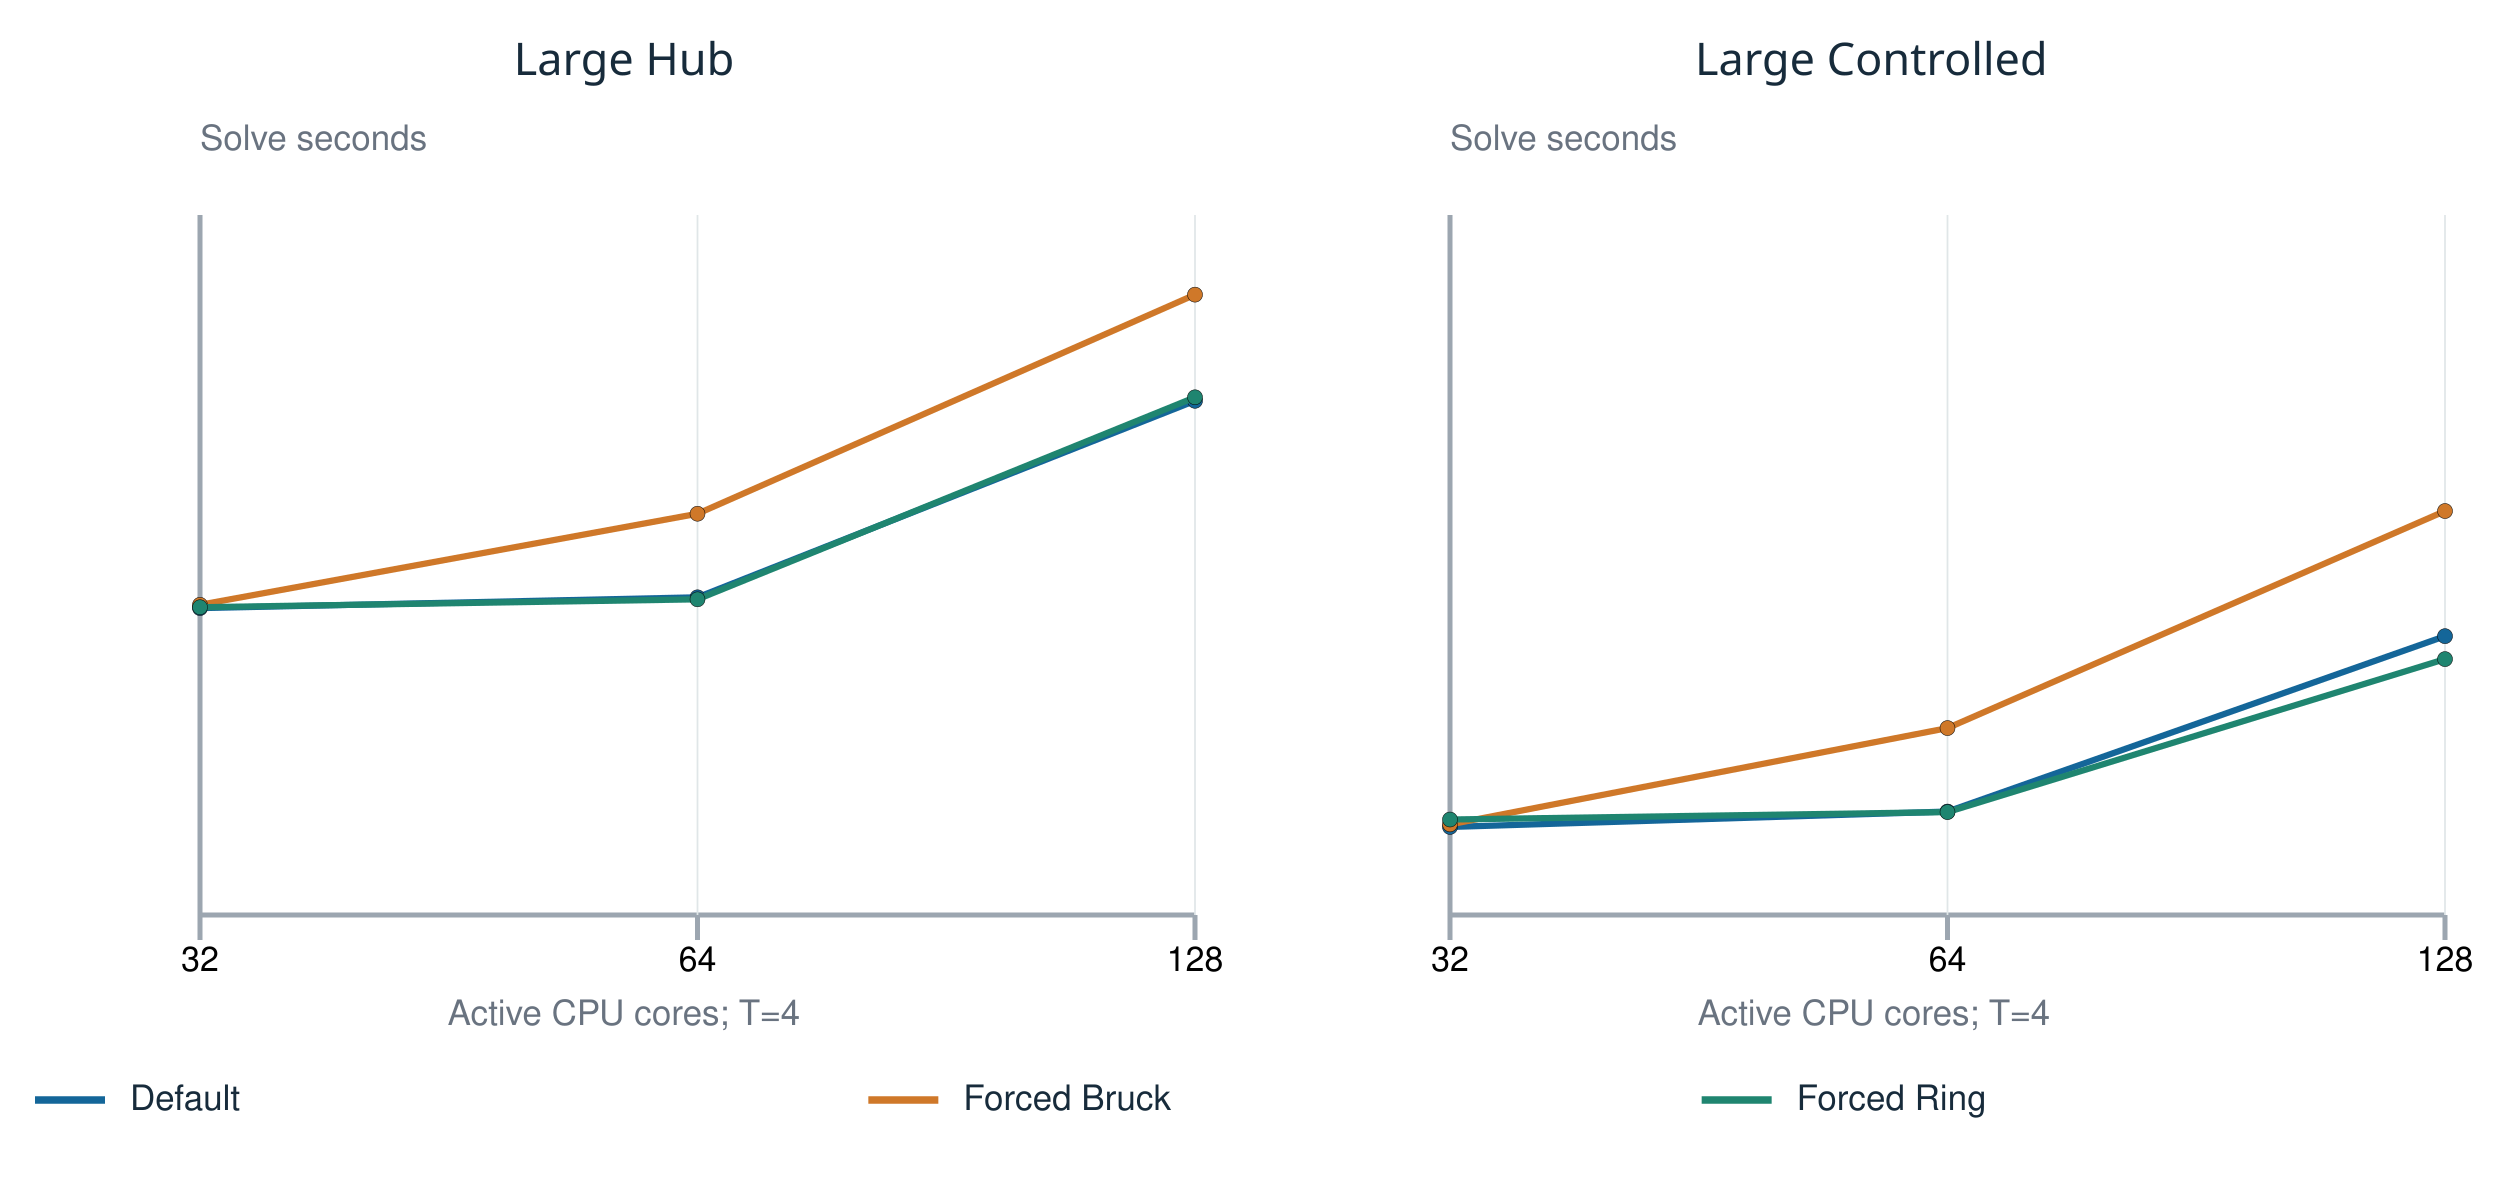
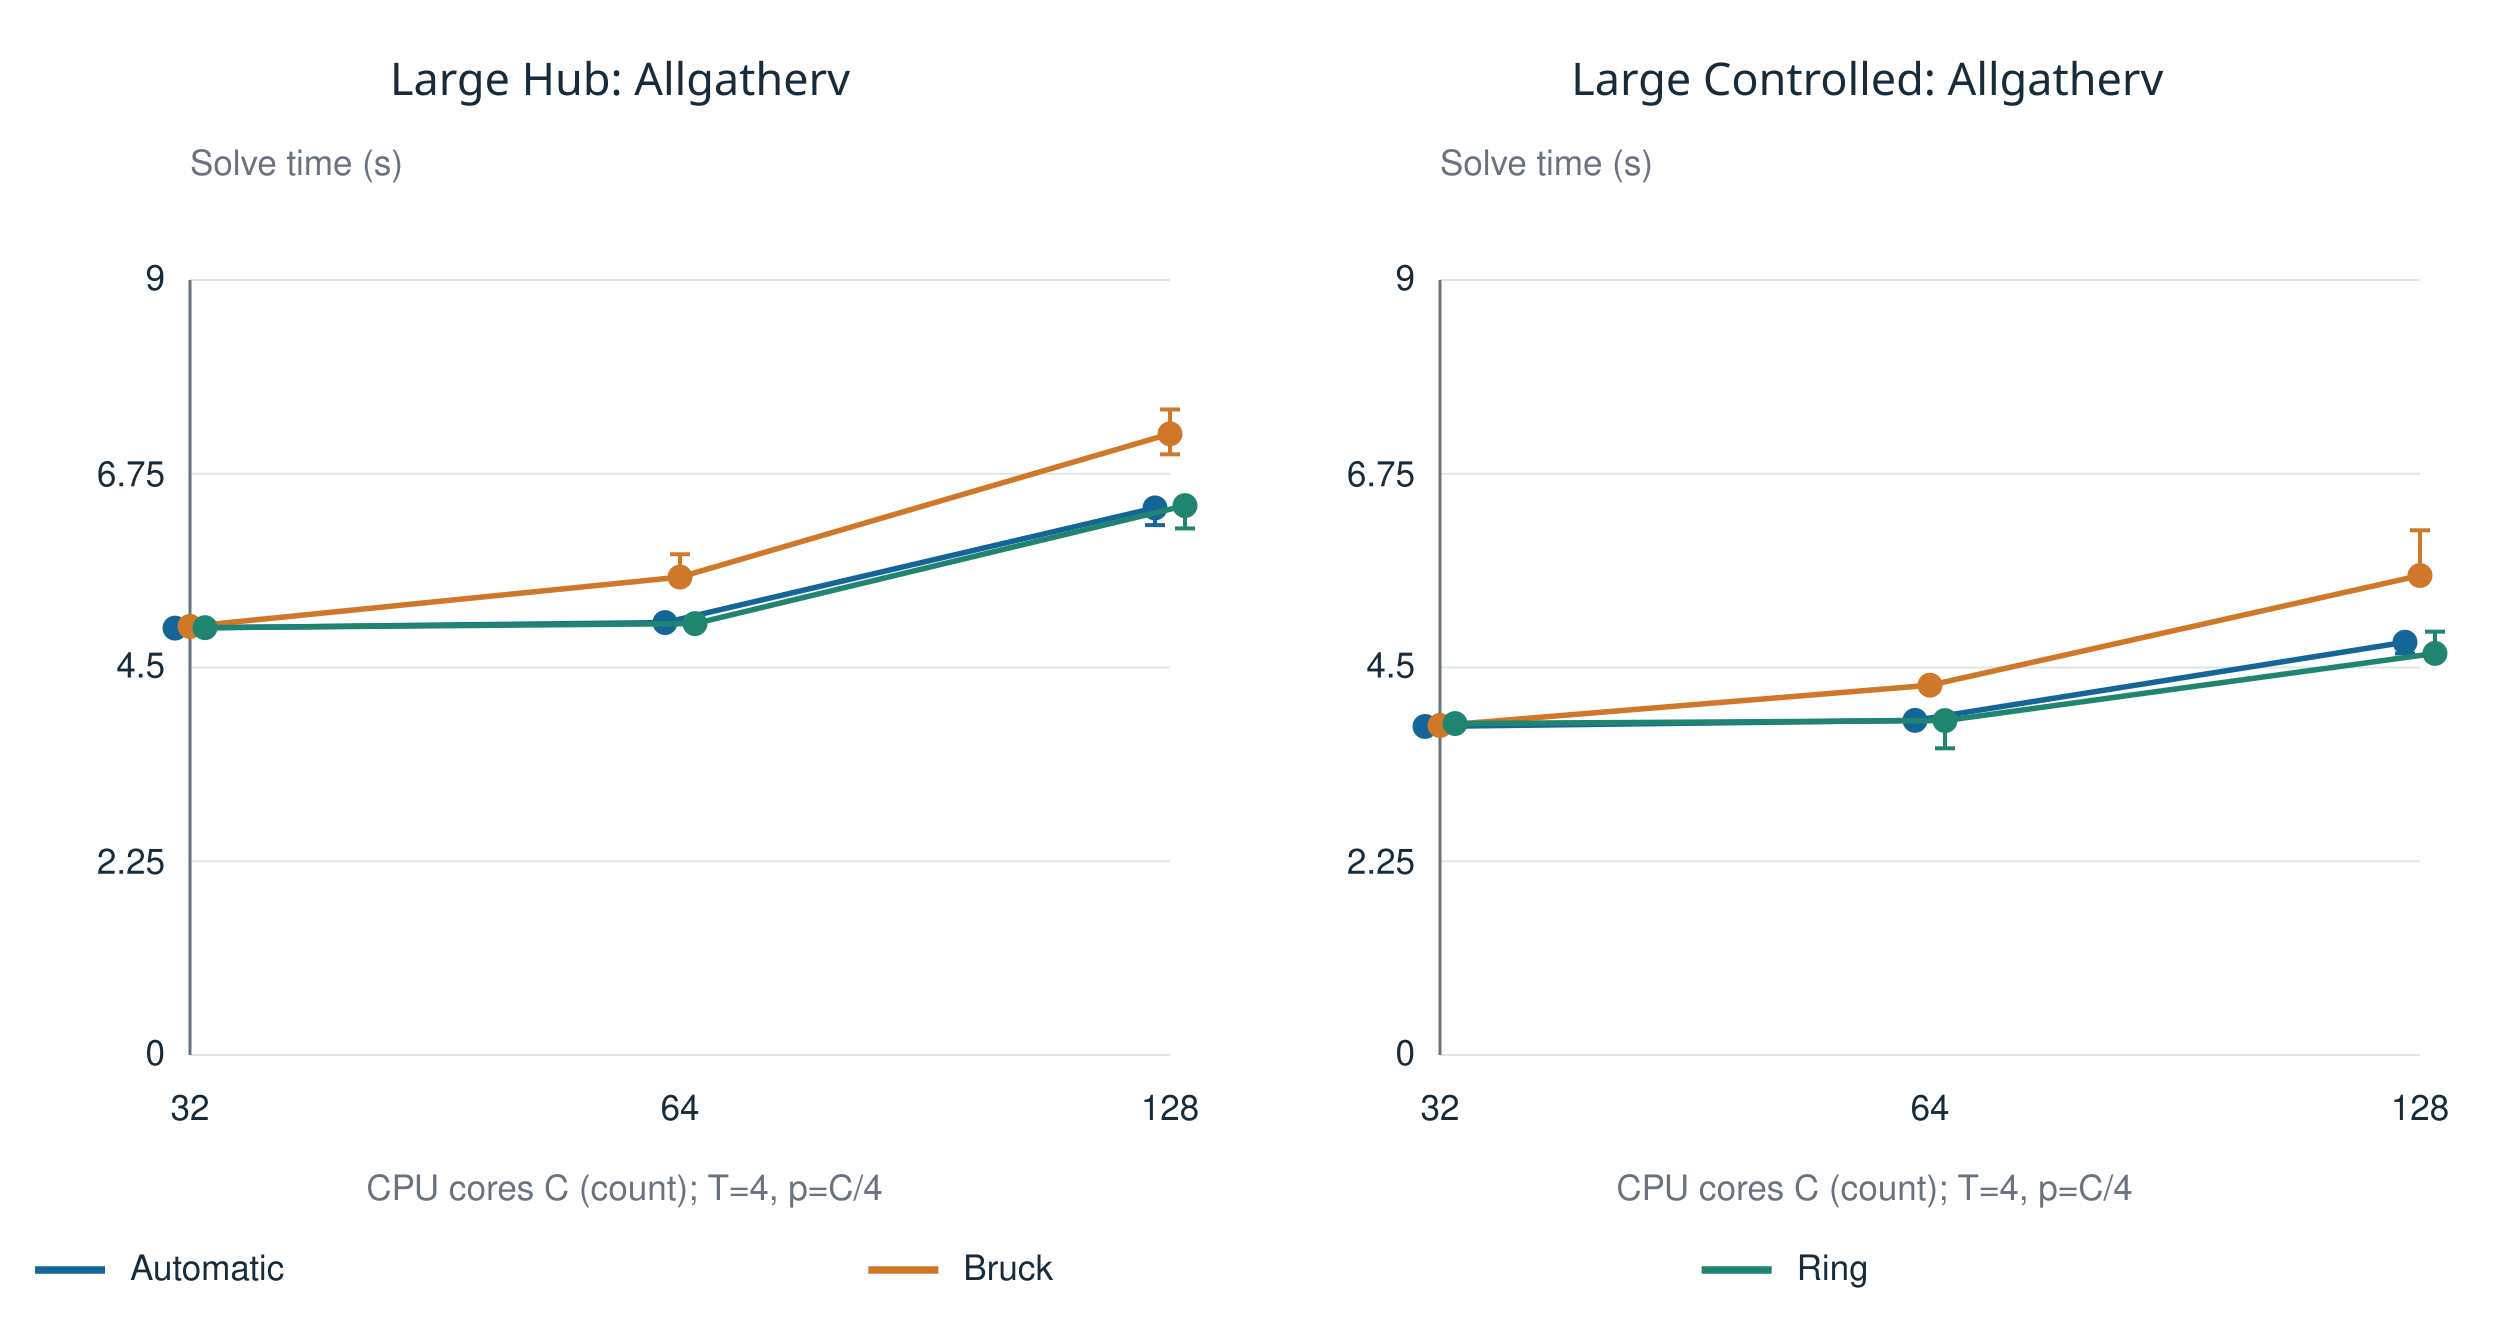
- <svg xmlns="http://www.w3.org/2000/svg" width="500" height="240" preserveAspectRatio="xMinYMin meet" viewBox="0 0 500 240" version="1.0" fill-rule="evenodd">
+ <svg xmlns="http://www.w3.org/2000/svg" width="500" height="265" preserveAspectRatio="xMinYMin meet" viewBox="0 0 500 265" version="1.0" fill-rule="evenodd">
  <clipPath id="clip">
-     <rect x="0" y="0" width="500" height="240" />
+     <rect x="0" y="0" width="500" height="265" />
  </clipPath>
-   <g id="group" transform="scale(1,-1) translate(0,-240)" style="clip-path: url(#clip)">
+   <g id="group" transform="scale(1,-1) translate(0,-265)" style="clip-path: url(#clip)">
    <g transform="">
-       <g transform="">
-         <g transform="">
-           <g transform="">
-             <path d="M 40,57 L 239,57 Z" style="stroke: rgb(61%,65%,69%); stroke-linecap: butt; stroke-width: 1;" />
-           </g>
-           <g transform="">
-             <path d="M 40,57 L 40,52 Z" style="stroke: rgb(61%,65%,69%); stroke-linecap: butt; stroke-width: 1;" />
-             <path d="M 139.5,57 L 139.5,52 Z" style="stroke: rgb(61%,65%,69%); stroke-linecap: butt; stroke-width: 1;" />
-             <path d="M 239,57 L 239,52 Z" style="stroke: rgb(61%,65%,69%); stroke-linecap: butt; stroke-width: 1;" />
-           </g>
-           <g transform="">
-             <g transform=" matrix(1,0,0,1,40,52)">
-               <text x="-3.781" y="-6.8" style="font-family: Helvetica; font-size: 6.8px;fill: rgb(0%,0%,0%); stroke:none;" transform="translate(0,-13) scale(1,-1)">32</text>
-             </g>
-             <g transform=" matrix(1,0,0,1,139.5,52)">
-               <text x="-3.781" y="-6.8" style="font-family: Helvetica; font-size: 6.8px;fill: rgb(0%,0%,0%); stroke:none;" transform="translate(0,-13) scale(1,-1)">64</text>
-             </g>
-             <g transform=" matrix(1,0,0,1,239,52)">
-               <text x="-5.671" y="-6.8" style="font-family: Helvetica; font-size: 6.8px;fill: rgb(0%,0%,0%); stroke:none;" transform="translate(0,-13) scale(1,-1)">128</text>
-             </g>
-           </g>
-         </g>
-         <g transform="">
-           <g transform="">
-             <path d="M 40,57 L 40,197 Z" style="stroke: rgb(61%,65%,69%); stroke-linecap: butt; stroke-width: 1;" />
-           </g>
-           <g transform="" />
-           <g transform="" />
-         </g>
-         <path d="M 139.5,57 L 139.5,197 Z" style="stroke: rgb(88%,90%,91%); stroke-linecap: butt; stroke-width: 0.35;" />
-         <path d="M 239,57 L 239,197 Z" style="stroke: rgb(88%,90%,91%); stroke-linecap: butt; stroke-width: 0.35;" />
-         <g transform="">
-           <polyline points="40 118.379, 139.5 120.537, 239 159.838" style="stroke: rgb(8%,40%,60%); stroke-linecap: round; stroke-width: 1.25; fill: None; fill-rule: evenodd;" />
-           <circle cx="40.0" cy="118.379" r="1.5" style="stroke: rgb(0%,0%,0%); stroke-linecap: butt; stroke-width: 0.1; fill: rgb(8%,40%,60%); fill-rule: evenodd;" />
-           <circle cx="139.5" cy="120.537" r="1.5" style="stroke: rgb(0%,0%,0%); stroke-linecap: butt; stroke-width: 0.1; fill: rgb(8%,40%,60%); fill-rule: evenodd;" />
-           <circle cx="239.0" cy="159.838" r="1.5" style="stroke: rgb(0%,0%,0%); stroke-linecap: butt; stroke-width: 0.1; fill: rgb(8%,40%,60%); fill-rule: evenodd;" />
-           <polyline points="40 119.04, 139.5 137.254, 239 181.071" style="stroke: rgb(81%,47%,16%); stroke-linecap: round; stroke-width: 1.25; fill: None; fill-rule: evenodd;" />
-           <circle cx="40.0" cy="119.04" r="1.5" style="stroke: rgb(0%,0%,0%); stroke-linecap: butt; stroke-width: 0.1; fill: rgb(81%,47%,16%); fill-rule: evenodd;" />
-           <circle cx="139.5" cy="137.254" r="1.5" style="stroke: rgb(0%,0%,0%); stroke-linecap: butt; stroke-width: 0.1; fill: rgb(81%,47%,16%); fill-rule: evenodd;" />
-           <circle cx="239.0" cy="181.071" r="1.5" style="stroke: rgb(0%,0%,0%); stroke-linecap: butt; stroke-width: 0.1; fill: rgb(81%,47%,16%); fill-rule: evenodd;" />
-           <polyline points="40 118.555, 139.5 120.135, 239 160.542" style="stroke: rgb(12%,52%,44%); stroke-linecap: round; stroke-width: 1.25; fill: None; fill-rule: evenodd;" />
-           <circle cx="40.0" cy="118.555" r="1.5" style="stroke: rgb(0%,0%,0%); stroke-linecap: butt; stroke-width: 0.1; fill: rgb(12%,52%,44%); fill-rule: evenodd;" />
-           <circle cx="139.5" cy="120.135" r="1.5" style="stroke: rgb(0%,0%,0%); stroke-linecap: butt; stroke-width: 0.1; fill: rgb(12%,52%,44%); fill-rule: evenodd;" />
-           <circle cx="239.0" cy="160.542" r="1.5" style="stroke: rgb(0%,0%,0%); stroke-linecap: butt; stroke-width: 0.1; fill: rgb(12%,52%,44%); fill-rule: evenodd;" />
-         </g>
-       </g>
-       <text x="102.748" y="225" style="font-family: Helvetica-Bold; font-size: 9px;fill: rgb(9%,17%,23%); stroke:none;" transform="translate(0,450) scale(1,-1)">Large Hub</text>
-       <text x="40.0" y="210" style="font-family: Helvetica; font-size: 7px;fill: rgb(41%,45%,50%); stroke:none;" transform="translate(0,420) scale(1,-1)">Solve seconds</text>
-       <text x="89.503" y="35" style="font-family: Helvetica; font-size: 7px;fill: rgb(41%,45%,50%); stroke:none;" transform="translate(0,70) scale(1,-1)">Active CPU cores; T=4</text>
-       <g transform="">
-         <g transform="">
-           <g transform="">
-             <path d="M 290,57 L 489,57 Z" style="stroke: rgb(61%,65%,69%); stroke-linecap: butt; stroke-width: 1;" />
-           </g>
-           <g transform="">
-             <path d="M 290,57 L 290,52 Z" style="stroke: rgb(61%,65%,69%); stroke-linecap: butt; stroke-width: 1;" />
-             <path d="M 389.5,57 L 389.5,52 Z" style="stroke: rgb(61%,65%,69%); stroke-linecap: butt; stroke-width: 1;" />
-             <path d="M 489,57 L 489,52 Z" style="stroke: rgb(61%,65%,69%); stroke-linecap: butt; stroke-width: 1;" />
-           </g>
-           <g transform="">
-             <g transform=" matrix(1,0,0,1,290,52)">
-               <text x="-3.781" y="-6.8" style="font-family: Helvetica; font-size: 6.8px;fill: rgb(0%,0%,0%); stroke:none;" transform="translate(0,-13) scale(1,-1)">32</text>
-             </g>
-             <g transform=" matrix(1,0,0,1,389.5,52)">
-               <text x="-3.781" y="-6.8" style="font-family: Helvetica; font-size: 6.8px;fill: rgb(0%,0%,0%); stroke:none;" transform="translate(0,-13) scale(1,-1)">64</text>
-             </g>
-             <g transform=" matrix(1,0,0,1,489,52)">
-               <text x="-5.671" y="-6.8" style="font-family: Helvetica; font-size: 6.8px;fill: rgb(0%,0%,0%); stroke:none;" transform="translate(0,-13) scale(1,-1)">128</text>
-             </g>
-           </g>
-         </g>
-         <g transform="">
-           <g transform="">
-             <path d="M 290,57 L 290,197 Z" style="stroke: rgb(61%,65%,69%); stroke-linecap: butt; stroke-width: 1;" />
-           </g>
-           <g transform="" />
-           <g transform="" />
-         </g>
-         <path d="M 389.5,57 L 389.5,197 Z" style="stroke: rgb(88%,90%,91%); stroke-linecap: butt; stroke-width: 0.35;" />
-         <path d="M 489,57 L 489,197 Z" style="stroke: rgb(88%,90%,91%); stroke-linecap: butt; stroke-width: 0.35;" />
-         <g transform="">
-           <polyline points="290 74.609, 389.5 77.691, 489 112.766" style="stroke: rgb(8%,40%,60%); stroke-linecap: round; stroke-width: 1.25; fill: None; fill-rule: evenodd;" />
-           <circle cx="290.0" cy="74.609" r="1.5" style="stroke: rgb(0%,0%,0%); stroke-linecap: butt; stroke-width: 0.1; fill: rgb(8%,40%,60%); fill-rule: evenodd;" />
-           <circle cx="389.5" cy="77.691" r="1.5" style="stroke: rgb(0%,0%,0%); stroke-linecap: butt; stroke-width: 0.1; fill: rgb(8%,40%,60%); fill-rule: evenodd;" />
-           <circle cx="489.0" cy="112.767" r="1.5" style="stroke: rgb(0%,0%,0%); stroke-linecap: butt; stroke-width: 0.1; fill: rgb(8%,40%,60%); fill-rule: evenodd;" />
-           <polyline points="290 75.119, 389.5 94.384, 489 137.795" style="stroke: rgb(81%,47%,16%); stroke-linecap: round; stroke-width: 1.25; fill: None; fill-rule: evenodd;" />
-           <circle cx="290.0" cy="75.119" r="1.5" style="stroke: rgb(0%,0%,0%); stroke-linecap: butt; stroke-width: 0.1; fill: rgb(81%,47%,16%); fill-rule: evenodd;" />
-           <circle cx="389.5" cy="94.384" r="1.5" style="stroke: rgb(0%,0%,0%); stroke-linecap: butt; stroke-width: 0.1; fill: rgb(81%,47%,16%); fill-rule: evenodd;" />
-           <circle cx="489.0" cy="137.795" r="1.5" style="stroke: rgb(0%,0%,0%); stroke-linecap: butt; stroke-width: 0.1; fill: rgb(81%,47%,16%); fill-rule: evenodd;" />
-           <polyline points="290 76.095, 389.5 77.58, 489 108.178" style="stroke: rgb(12%,52%,44%); stroke-linecap: round; stroke-width: 1.25; fill: None; fill-rule: evenodd;" />
-           <circle cx="290.0" cy="76.095" r="1.5" style="stroke: rgb(0%,0%,0%); stroke-linecap: butt; stroke-width: 0.1; fill: rgb(12%,52%,44%); fill-rule: evenodd;" />
-           <circle cx="389.5" cy="77.58" r="1.5" style="stroke: rgb(0%,0%,0%); stroke-linecap: butt; stroke-width: 0.1; fill: rgb(12%,52%,44%); fill-rule: evenodd;" />
-           <circle cx="489.0" cy="108.178" r="1.5" style="stroke: rgb(0%,0%,0%); stroke-linecap: butt; stroke-width: 0.1; fill: rgb(12%,52%,44%); fill-rule: evenodd;" />
-         </g>
-       </g>
-       <text x="338.995" y="225" style="font-family: Helvetica-Bold; font-size: 9px;fill: rgb(9%,17%,23%); stroke:none;" transform="translate(0,450) scale(1,-1)">Large Controlled</text>
-       <text x="290.0" y="210" style="font-family: Helvetica; font-size: 7px;fill: rgb(41%,45%,50%); stroke:none;" transform="translate(0,420) scale(1,-1)">Solve seconds</text>
-       <text x="339.503" y="35" style="font-family: Helvetica; font-size: 7px;fill: rgb(41%,45%,50%); stroke:none;" transform="translate(0,70) scale(1,-1)">Active CPU cores; T=4</text>
-       <path d="M 7,20 L 21,20 Z" style="stroke: rgb(8%,40%,60%); stroke-linecap: butt; stroke-width: 1.5;" />
-       <text x="26.0" y="18" style="font-family: Helvetica; font-size: 7px;fill: rgb(9%,17%,23%); stroke:none;" transform="translate(0,36) scale(1,-1)">Default</text>
-       <path d="M 173.667,20 L 187.667,20 Z" style="stroke: rgb(81%,47%,16%); stroke-linecap: butt; stroke-width: 1.5;" />
-       <text x="192.667" y="18" style="font-family: Helvetica; font-size: 7px;fill: rgb(9%,17%,23%); stroke:none;" transform="translate(0,36) scale(1,-1)">Forced Bruck</text>
-       <path d="M 340.333,20 L 354.333,20 Z" style="stroke: rgb(12%,52%,44%); stroke-linecap: butt; stroke-width: 1.5;" />
-       <text x="359.333" y="18" style="font-family: Helvetica; font-size: 7px;fill: rgb(9%,17%,23%); stroke:none;" transform="translate(0,36) scale(1,-1)">Forced Ring</text>
+       <path d="M 38,54 L 234,54 Z" style="stroke: rgb(88%,90%,91%); stroke-linecap: butt; stroke-width: 0.4;" />
+       <text x="29.108" y="52.0" style="font-family: Helvetica; font-size: 7px;fill: rgb(9%,17%,23%); stroke:none;" transform="translate(0,104) scale(1,-1)">0</text>
+       <path d="M 38,92.75 L 234,92.75 Z" style="stroke: rgb(88%,90%,91%); stroke-linecap: butt; stroke-width: 0.4;" />
+       <text x="19.378" y="90.75" style="font-family: Helvetica; font-size: 7px;fill: rgb(9%,17%,23%); stroke:none;" transform="translate(0,181) scale(1,-1)">2.25</text>
+       <path d="M 38,131.5 L 234,131.5 Z" style="stroke: rgb(88%,90%,91%); stroke-linecap: butt; stroke-width: 0.4;" />
+       <text x="23.27" y="129.5" style="font-family: Helvetica; font-size: 7px;fill: rgb(9%,17%,23%); stroke:none;" transform="translate(0,259) scale(1,-1)">4.5</text>
+       <path d="M 38,170.25 L 234,170.25 Z" style="stroke: rgb(88%,90%,91%); stroke-linecap: butt; stroke-width: 0.4;" />
+       <text x="19.378" y="168.25" style="font-family: Helvetica; font-size: 7px;fill: rgb(9%,17%,23%); stroke:none;" transform="translate(0,336) scale(1,-1)">6.75</text>
+       <path d="M 38,209 L 234,209 Z" style="stroke: rgb(88%,90%,91%); stroke-linecap: butt; stroke-width: 0.4;" />
+       <text x="29.108" y="207.0" style="font-family: Helvetica; font-size: 7px;fill: rgb(9%,17%,23%); stroke:none;" transform="translate(0,414) scale(1,-1)">9</text>
+       <path d="M 38,54 L 38,209 Z" style="stroke: rgb(41%,45%,50%); stroke-linecap: butt; stroke-width: 0.6;" />
+       <text x="34.108" y="41" style="font-family: Helvetica; font-size: 7px;fill: rgb(9%,17%,23%); stroke:none;" transform="translate(0,82) scale(1,-1)">32</text>
+       <text x="132.108" y="41" style="font-family: Helvetica; font-size: 7px;fill: rgb(9%,17%,23%); stroke:none;" transform="translate(0,82) scale(1,-1)">64</text>
+       <text x="228.162" y="41" style="font-family: Helvetica; font-size: 7px;fill: rgb(9%,17%,23%); stroke:none;" transform="translate(0,82) scale(1,-1)">128</text>
+       <path d="M 35,139.314 L 35,139.647 Z" style="stroke: rgb(8%,40%,60%); stroke-linecap: butt; stroke-width: 0.8;" />
+       <path d="M 33,139.314 L 37,139.314 Z" style="stroke: rgb(8%,40%,60%); stroke-linecap: butt; stroke-width: 0.8;" />
+       <path d="M 33,139.647 L 37,139.647 Z" style="stroke: rgb(8%,40%,60%); stroke-linecap: butt; stroke-width: 0.8;" />
+       <circle cx="35.0" cy="139.378" r="2" style="stroke: rgb(8%,40%,60%); stroke-linecap: butt; stroke-width: 1; fill: rgb(8%,40%,60%); fill-rule: evenodd;" />
+       <path d="M 35,139.378 L 133,140.488 Z" style="stroke: rgb(8%,40%,60%); stroke-linecap: butt; stroke-width: 1.1;" />
+       <path d="M 133,139.649 L 133,140.645 Z" style="stroke: rgb(8%,40%,60%); stroke-linecap: butt; stroke-width: 0.8;" />
+       <path d="M 131,139.649 L 135,139.649 Z" style="stroke: rgb(8%,40%,60%); stroke-linecap: butt; stroke-width: 0.8;" />
+       <path d="M 131,140.645 L 135,140.645 Z" style="stroke: rgb(8%,40%,60%); stroke-linecap: butt; stroke-width: 0.8;" />
+       <circle cx="133.0" cy="140.488" r="2" style="stroke: rgb(8%,40%,60%); stroke-linecap: butt; stroke-width: 1; fill: rgb(8%,40%,60%); fill-rule: evenodd;" />
+       <path d="M 133,140.488 L 231,163.416 Z" style="stroke: rgb(8%,40%,60%); stroke-linecap: butt; stroke-width: 1.1;" />
+       <path d="M 231,159.982 L 231,164.056 Z" style="stroke: rgb(8%,40%,60%); stroke-linecap: butt; stroke-width: 0.8;" />
+       <path d="M 229,159.982 L 233,159.982 Z" style="stroke: rgb(8%,40%,60%); stroke-linecap: butt; stroke-width: 0.8;" />
+       <path d="M 229,164.056 L 233,164.056 Z" style="stroke: rgb(8%,40%,60%); stroke-linecap: butt; stroke-width: 0.8;" />
+       <circle cx="231.0" cy="163.416" r="2" style="stroke: rgb(8%,40%,60%); stroke-linecap: butt; stroke-width: 1; fill: rgb(8%,40%,60%); fill-rule: evenodd;" />
+       <path d="M 38,139.377 L 38,139.979 Z" style="stroke: rgb(81%,47%,16%); stroke-linecap: butt; stroke-width: 0.8;" />
+       <path d="M 36,139.377 L 40,139.377 Z" style="stroke: rgb(81%,47%,16%); stroke-linecap: butt; stroke-width: 0.8;" />
+       <path d="M 36,139.979 L 40,139.979 Z" style="stroke: rgb(81%,47%,16%); stroke-linecap: butt; stroke-width: 0.8;" />
+       <circle cx="38.0" cy="139.716" r="2" style="stroke: rgb(81%,47%,16%); stroke-linecap: butt; stroke-width: 1; fill: rgb(81%,47%,16%); fill-rule: evenodd;" />
+       <path d="M 38,139.716 L 136,149.586 Z" style="stroke: rgb(81%,47%,16%); stroke-linecap: butt; stroke-width: 1.1;" />
+       <path d="M 136,148.572 L 136,154.143 Z" style="stroke: rgb(81%,47%,16%); stroke-linecap: butt; stroke-width: 0.8;" />
+       <path d="M 134,148.572 L 138,148.572 Z" style="stroke: rgb(81%,47%,16%); stroke-linecap: butt; stroke-width: 0.8;" />
+       <path d="M 134,154.143 L 138,154.143 Z" style="stroke: rgb(81%,47%,16%); stroke-linecap: butt; stroke-width: 0.8;" />
+       <circle cx="136.0" cy="149.586" r="2" style="stroke: rgb(81%,47%,16%); stroke-linecap: butt; stroke-width: 1; fill: rgb(81%,47%,16%); fill-rule: evenodd;" />
+       <path d="M 136,149.586 L 234,178.237 Z" style="stroke: rgb(81%,47%,16%); stroke-linecap: butt; stroke-width: 1.1;" />
+       <path d="M 234,174.132 L 234,183.108 Z" style="stroke: rgb(81%,47%,16%); stroke-linecap: butt; stroke-width: 0.8;" />
+       <path d="M 232,174.132 L 236,174.132 Z" style="stroke: rgb(81%,47%,16%); stroke-linecap: butt; stroke-width: 0.8;" />
+       <path d="M 232,183.108 L 236,183.108 Z" style="stroke: rgb(81%,47%,16%); stroke-linecap: butt; stroke-width: 0.8;" />
+       <circle cx="234.0" cy="178.237" r="2" style="stroke: rgb(81%,47%,16%); stroke-linecap: butt; stroke-width: 1; fill: rgb(81%,47%,16%); fill-rule: evenodd;" />
+       <path d="M 41,139.291 L 41,139.505 Z" style="stroke: rgb(12%,52%,44%); stroke-linecap: butt; stroke-width: 0.8;" />
+       <path d="M 39,139.291 L 43,139.291 Z" style="stroke: rgb(12%,52%,44%); stroke-linecap: butt; stroke-width: 0.8;" />
+       <path d="M 39,139.505 L 43,139.505 Z" style="stroke: rgb(12%,52%,44%); stroke-linecap: butt; stroke-width: 0.8;" />
+       <circle cx="41.0" cy="139.468" r="2" style="stroke: rgb(12%,52%,44%); stroke-linecap: butt; stroke-width: 1; fill: rgb(12%,52%,44%); fill-rule: evenodd;" />
+       <path d="M 41,139.468 L 139,140.28 Z" style="stroke: rgb(12%,52%,44%); stroke-linecap: butt; stroke-width: 1.1;" />
+       <path d="M 139,139.918 L 139,140.933 Z" style="stroke: rgb(12%,52%,44%); stroke-linecap: butt; stroke-width: 0.8;" />
+       <path d="M 137,139.918 L 141,139.918 Z" style="stroke: rgb(12%,52%,44%); stroke-linecap: butt; stroke-width: 0.8;" />
+       <path d="M 137,140.933 L 141,140.933 Z" style="stroke: rgb(12%,52%,44%); stroke-linecap: butt; stroke-width: 0.8;" />
+       <circle cx="139.0" cy="140.28" r="2" style="stroke: rgb(12%,52%,44%); stroke-linecap: butt; stroke-width: 1; fill: rgb(12%,52%,44%); fill-rule: evenodd;" />
+       <path d="M 139,140.28 L 237,163.877 Z" style="stroke: rgb(12%,52%,44%); stroke-linecap: butt; stroke-width: 1.1;" />
+       <path d="M 237,159.312 L 237,164.233 Z" style="stroke: rgb(12%,52%,44%); stroke-linecap: butt; stroke-width: 0.8;" />
+       <path d="M 235,159.312 L 239,159.312 Z" style="stroke: rgb(12%,52%,44%); stroke-linecap: butt; stroke-width: 0.8;" />
+       <path d="M 235,164.233 L 239,164.233 Z" style="stroke: rgb(12%,52%,44%); stroke-linecap: butt; stroke-width: 0.8;" />
+       <circle cx="237.0" cy="163.877" r="2" style="stroke: rgb(12%,52%,44%); stroke-linecap: butt; stroke-width: 1; fill: rgb(12%,52%,44%); fill-rule: evenodd;" />
+       <text x="77.993" y="246" style="font-family: Helvetica-Bold; font-size: 9px;fill: rgb(9%,17%,23%); stroke:none;" transform="translate(0,492) scale(1,-1)">Large Hub: Allgatherv</text>
+       <text x="38.0" y="230" style="font-family: Helvetica; font-size: 7px;fill: rgb(41%,45%,50%); stroke:none;" transform="translate(0,460) scale(1,-1)">Solve time (s)</text>
+       <text x="73.26" y="25" style="font-family: Helvetica; font-size: 7px;fill: rgb(41%,45%,50%); stroke:none;" transform="translate(0,50) scale(1,-1)">CPU cores C (count); T=4, p=C/4</text>
+       <path d="M 288,54 L 484,54 Z" style="stroke: rgb(88%,90%,91%); stroke-linecap: butt; stroke-width: 0.4;" />
+       <text x="279.108" y="52.0" style="font-family: Helvetica; font-size: 7px;fill: rgb(9%,17%,23%); stroke:none;" transform="translate(0,104) scale(1,-1)">0</text>
+       <path d="M 288,92.75 L 484,92.75 Z" style="stroke: rgb(88%,90%,91%); stroke-linecap: butt; stroke-width: 0.4;" />
+       <text x="269.378" y="90.75" style="font-family: Helvetica; font-size: 7px;fill: rgb(9%,17%,23%); stroke:none;" transform="translate(0,181) scale(1,-1)">2.25</text>
+       <path d="M 288,131.5 L 484,131.5 Z" style="stroke: rgb(88%,90%,91%); stroke-linecap: butt; stroke-width: 0.4;" />
+       <text x="273.27" y="129.5" style="font-family: Helvetica; font-size: 7px;fill: rgb(9%,17%,23%); stroke:none;" transform="translate(0,259) scale(1,-1)">4.5</text>
+       <path d="M 288,170.25 L 484,170.25 Z" style="stroke: rgb(88%,90%,91%); stroke-linecap: butt; stroke-width: 0.4;" />
+       <text x="269.378" y="168.25" style="font-family: Helvetica; font-size: 7px;fill: rgb(9%,17%,23%); stroke:none;" transform="translate(0,336) scale(1,-1)">6.75</text>
+       <path d="M 288,209 L 484,209 Z" style="stroke: rgb(88%,90%,91%); stroke-linecap: butt; stroke-width: 0.4;" />
+       <text x="279.108" y="207.0" style="font-family: Helvetica; font-size: 7px;fill: rgb(9%,17%,23%); stroke:none;" transform="translate(0,414) scale(1,-1)">9</text>
+       <path d="M 288,54 L 288,209 Z" style="stroke: rgb(41%,45%,50%); stroke-linecap: butt; stroke-width: 0.6;" />
+       <text x="284.108" y="41" style="font-family: Helvetica; font-size: 7px;fill: rgb(9%,17%,23%); stroke:none;" transform="translate(0,82) scale(1,-1)">32</text>
+       <text x="382.108" y="41" style="font-family: Helvetica; font-size: 7px;fill: rgb(9%,17%,23%); stroke:none;" transform="translate(0,82) scale(1,-1)">64</text>
+       <text x="478.162" y="41" style="font-family: Helvetica; font-size: 7px;fill: rgb(9%,17%,23%); stroke:none;" transform="translate(0,82) scale(1,-1)">128</text>
+       <path d="M 285,119.47 L 285,119.952 Z" style="stroke: rgb(8%,40%,60%); stroke-linecap: butt; stroke-width: 0.8;" />
+       <path d="M 283,119.47 L 287,119.47 Z" style="stroke: rgb(8%,40%,60%); stroke-linecap: butt; stroke-width: 0.8;" />
+       <path d="M 283,119.952 L 287,119.952 Z" style="stroke: rgb(8%,40%,60%); stroke-linecap: butt; stroke-width: 0.8;" />
+       <circle cx="285.0" cy="119.707" r="2" style="stroke: rgb(8%,40%,60%); stroke-linecap: butt; stroke-width: 1; fill: rgb(8%,40%,60%); fill-rule: evenodd;" />
+       <path d="M 285,119.707 L 383,120.929 Z" style="stroke: rgb(8%,40%,60%); stroke-linecap: butt; stroke-width: 1.1;" />
+       <path d="M 383,120.803 L 383,121.194 Z" style="stroke: rgb(8%,40%,60%); stroke-linecap: butt; stroke-width: 0.8;" />
+       <path d="M 381,120.803 L 385,120.803 Z" style="stroke: rgb(8%,40%,60%); stroke-linecap: butt; stroke-width: 0.8;" />
+       <path d="M 381,121.194 L 385,121.194 Z" style="stroke: rgb(8%,40%,60%); stroke-linecap: butt; stroke-width: 0.8;" />
+       <circle cx="383.0" cy="120.929" r="2" style="stroke: rgb(8%,40%,60%); stroke-linecap: butt; stroke-width: 1; fill: rgb(8%,40%,60%); fill-rule: evenodd;" />
+       <path d="M 383,120.929 L 481,136.559 Z" style="stroke: rgb(8%,40%,60%); stroke-linecap: butt; stroke-width: 1.1;" />
+       <path d="M 481,134.303 L 481,137.594 Z" style="stroke: rgb(8%,40%,60%); stroke-linecap: butt; stroke-width: 0.8;" />
+       <path d="M 479,134.303 L 483,134.303 Z" style="stroke: rgb(8%,40%,60%); stroke-linecap: butt; stroke-width: 0.8;" />
+       <path d="M 479,137.594 L 483,137.594 Z" style="stroke: rgb(8%,40%,60%); stroke-linecap: butt; stroke-width: 0.8;" />
+       <circle cx="481.0" cy="136.559" r="2" style="stroke: rgb(8%,40%,60%); stroke-linecap: butt; stroke-width: 1; fill: rgb(8%,40%,60%); fill-rule: evenodd;" />
+       <path d="M 288,119.687 L 288,120.484 Z" style="stroke: rgb(81%,47%,16%); stroke-linecap: butt; stroke-width: 0.8;" />
+       <path d="M 286,119.687 L 290,119.687 Z" style="stroke: rgb(81%,47%,16%); stroke-linecap: butt; stroke-width: 0.8;" />
+       <path d="M 286,120.484 L 290,120.484 Z" style="stroke: rgb(81%,47%,16%); stroke-linecap: butt; stroke-width: 0.8;" />
+       <circle cx="288.0" cy="119.907" r="2" style="stroke: rgb(81%,47%,16%); stroke-linecap: butt; stroke-width: 1; fill: rgb(81%,47%,16%); fill-rule: evenodd;" />
+       <path d="M 288,119.907 L 386,127.96 Z" style="stroke: rgb(81%,47%,16%); stroke-linecap: butt; stroke-width: 1.1;" />
+       <path d="M 386,127.768 L 386,128.315 Z" style="stroke: rgb(81%,47%,16%); stroke-linecap: butt; stroke-width: 0.8;" />
+       <path d="M 384,127.768 L 388,127.768 Z" style="stroke: rgb(81%,47%,16%); stroke-linecap: butt; stroke-width: 0.8;" />
+       <path d="M 384,128.315 L 388,128.315 Z" style="stroke: rgb(81%,47%,16%); stroke-linecap: butt; stroke-width: 0.8;" />
+       <circle cx="386.0" cy="127.96" r="2" style="stroke: rgb(81%,47%,16%); stroke-linecap: butt; stroke-width: 1; fill: rgb(81%,47%,16%); fill-rule: evenodd;" />
+       <path d="M 386,127.96 L 484,149.896 Z" style="stroke: rgb(81%,47%,16%); stroke-linecap: butt; stroke-width: 1.1;" />
+       <path d="M 484,149.515 L 484,158.948 Z" style="stroke: rgb(81%,47%,16%); stroke-linecap: butt; stroke-width: 0.8;" />
+       <path d="M 482,149.515 L 486,149.515 Z" style="stroke: rgb(81%,47%,16%); stroke-linecap: butt; stroke-width: 0.8;" />
+       <path d="M 482,158.948 L 486,158.948 Z" style="stroke: rgb(81%,47%,16%); stroke-linecap: butt; stroke-width: 0.8;" />
+       <circle cx="484.0" cy="149.896" r="2" style="stroke: rgb(81%,47%,16%); stroke-linecap: butt; stroke-width: 1; fill: rgb(81%,47%,16%); fill-rule: evenodd;" />
+       <path d="M 291,120.109 L 291,120.447 Z" style="stroke: rgb(12%,52%,44%); stroke-linecap: butt; stroke-width: 0.8;" />
+       <path d="M 289,120.109 L 293,120.109 Z" style="stroke: rgb(12%,52%,44%); stroke-linecap: butt; stroke-width: 0.8;" />
+       <path d="M 289,120.447 L 293,120.447 Z" style="stroke: rgb(12%,52%,44%); stroke-linecap: butt; stroke-width: 0.8;" />
+       <circle cx="291.0" cy="120.293" r="2" style="stroke: rgb(12%,52%,44%); stroke-linecap: butt; stroke-width: 1; fill: rgb(12%,52%,44%); fill-rule: evenodd;" />
+       <path d="M 291,120.293 L 389,120.885 Z" style="stroke: rgb(12%,52%,44%); stroke-linecap: butt; stroke-width: 1.1;" />
+       <path d="M 389,115.341 L 389,121.49 Z" style="stroke: rgb(12%,52%,44%); stroke-linecap: butt; stroke-width: 0.8;" />
+       <path d="M 387,115.341 L 391,115.341 Z" style="stroke: rgb(12%,52%,44%); stroke-linecap: butt; stroke-width: 0.8;" />
+       <path d="M 387,121.49 L 391,121.49 Z" style="stroke: rgb(12%,52%,44%); stroke-linecap: butt; stroke-width: 0.8;" />
+       <circle cx="389.0" cy="120.885" r="2" style="stroke: rgb(12%,52%,44%); stroke-linecap: butt; stroke-width: 1; fill: rgb(12%,52%,44%); fill-rule: evenodd;" />
+       <path d="M 389,120.885 L 487,134.323 Z" style="stroke: rgb(12%,52%,44%); stroke-linecap: butt; stroke-width: 1.1;" />
+       <path d="M 487,133.415 L 487,138.667 Z" style="stroke: rgb(12%,52%,44%); stroke-linecap: butt; stroke-width: 0.8;" />
+       <path d="M 485,133.415 L 489,133.415 Z" style="stroke: rgb(12%,52%,44%); stroke-linecap: butt; stroke-width: 0.8;" />
+       <path d="M 485,138.667 L 489,138.667 Z" style="stroke: rgb(12%,52%,44%); stroke-linecap: butt; stroke-width: 0.8;" />
+       <circle cx="487.0" cy="134.323" r="2" style="stroke: rgb(12%,52%,44%); stroke-linecap: butt; stroke-width: 1; fill: rgb(12%,52%,44%); fill-rule: evenodd;" />
+       <text x="314.241" y="246" style="font-family: Helvetica-Bold; font-size: 9px;fill: rgb(9%,17%,23%); stroke:none;" transform="translate(0,492) scale(1,-1)">Large Controlled: Allgatherv</text>
+       <text x="288.0" y="230" style="font-family: Helvetica; font-size: 7px;fill: rgb(41%,45%,50%); stroke:none;" transform="translate(0,460) scale(1,-1)">Solve time (s)</text>
+       <text x="323.26" y="25" style="font-family: Helvetica; font-size: 7px;fill: rgb(41%,45%,50%); stroke:none;" transform="translate(0,50) scale(1,-1)">CPU cores C (count); T=4, p=C/4</text>
+       <path d="M 7,11 L 21,11 Z" style="stroke: rgb(8%,40%,60%); stroke-linecap: butt; stroke-width: 1.5;" />
+       <text x="26.0" y="9" style="font-family: Helvetica; font-size: 7px;fill: rgb(9%,17%,23%); stroke:none;" transform="translate(0,18) scale(1,-1)">Automatic</text>
+       <path d="M 173.667,11 L 187.667,11 Z" style="stroke: rgb(81%,47%,16%); stroke-linecap: butt; stroke-width: 1.5;" />
+       <text x="192.667" y="9" style="font-family: Helvetica; font-size: 7px;fill: rgb(9%,17%,23%); stroke:none;" transform="translate(0,18) scale(1,-1)">Bruck</text>
+       <path d="M 340.333,11 L 354.333,11 Z" style="stroke: rgb(12%,52%,44%); stroke-linecap: butt; stroke-width: 1.5;" />
+       <text x="359.333" y="9" style="font-family: Helvetica; font-size: 7px;fill: rgb(9%,17%,23%); stroke:none;" transform="translate(0,18) scale(1,-1)">Ring</text>
    </g>
  </g>
</svg>
